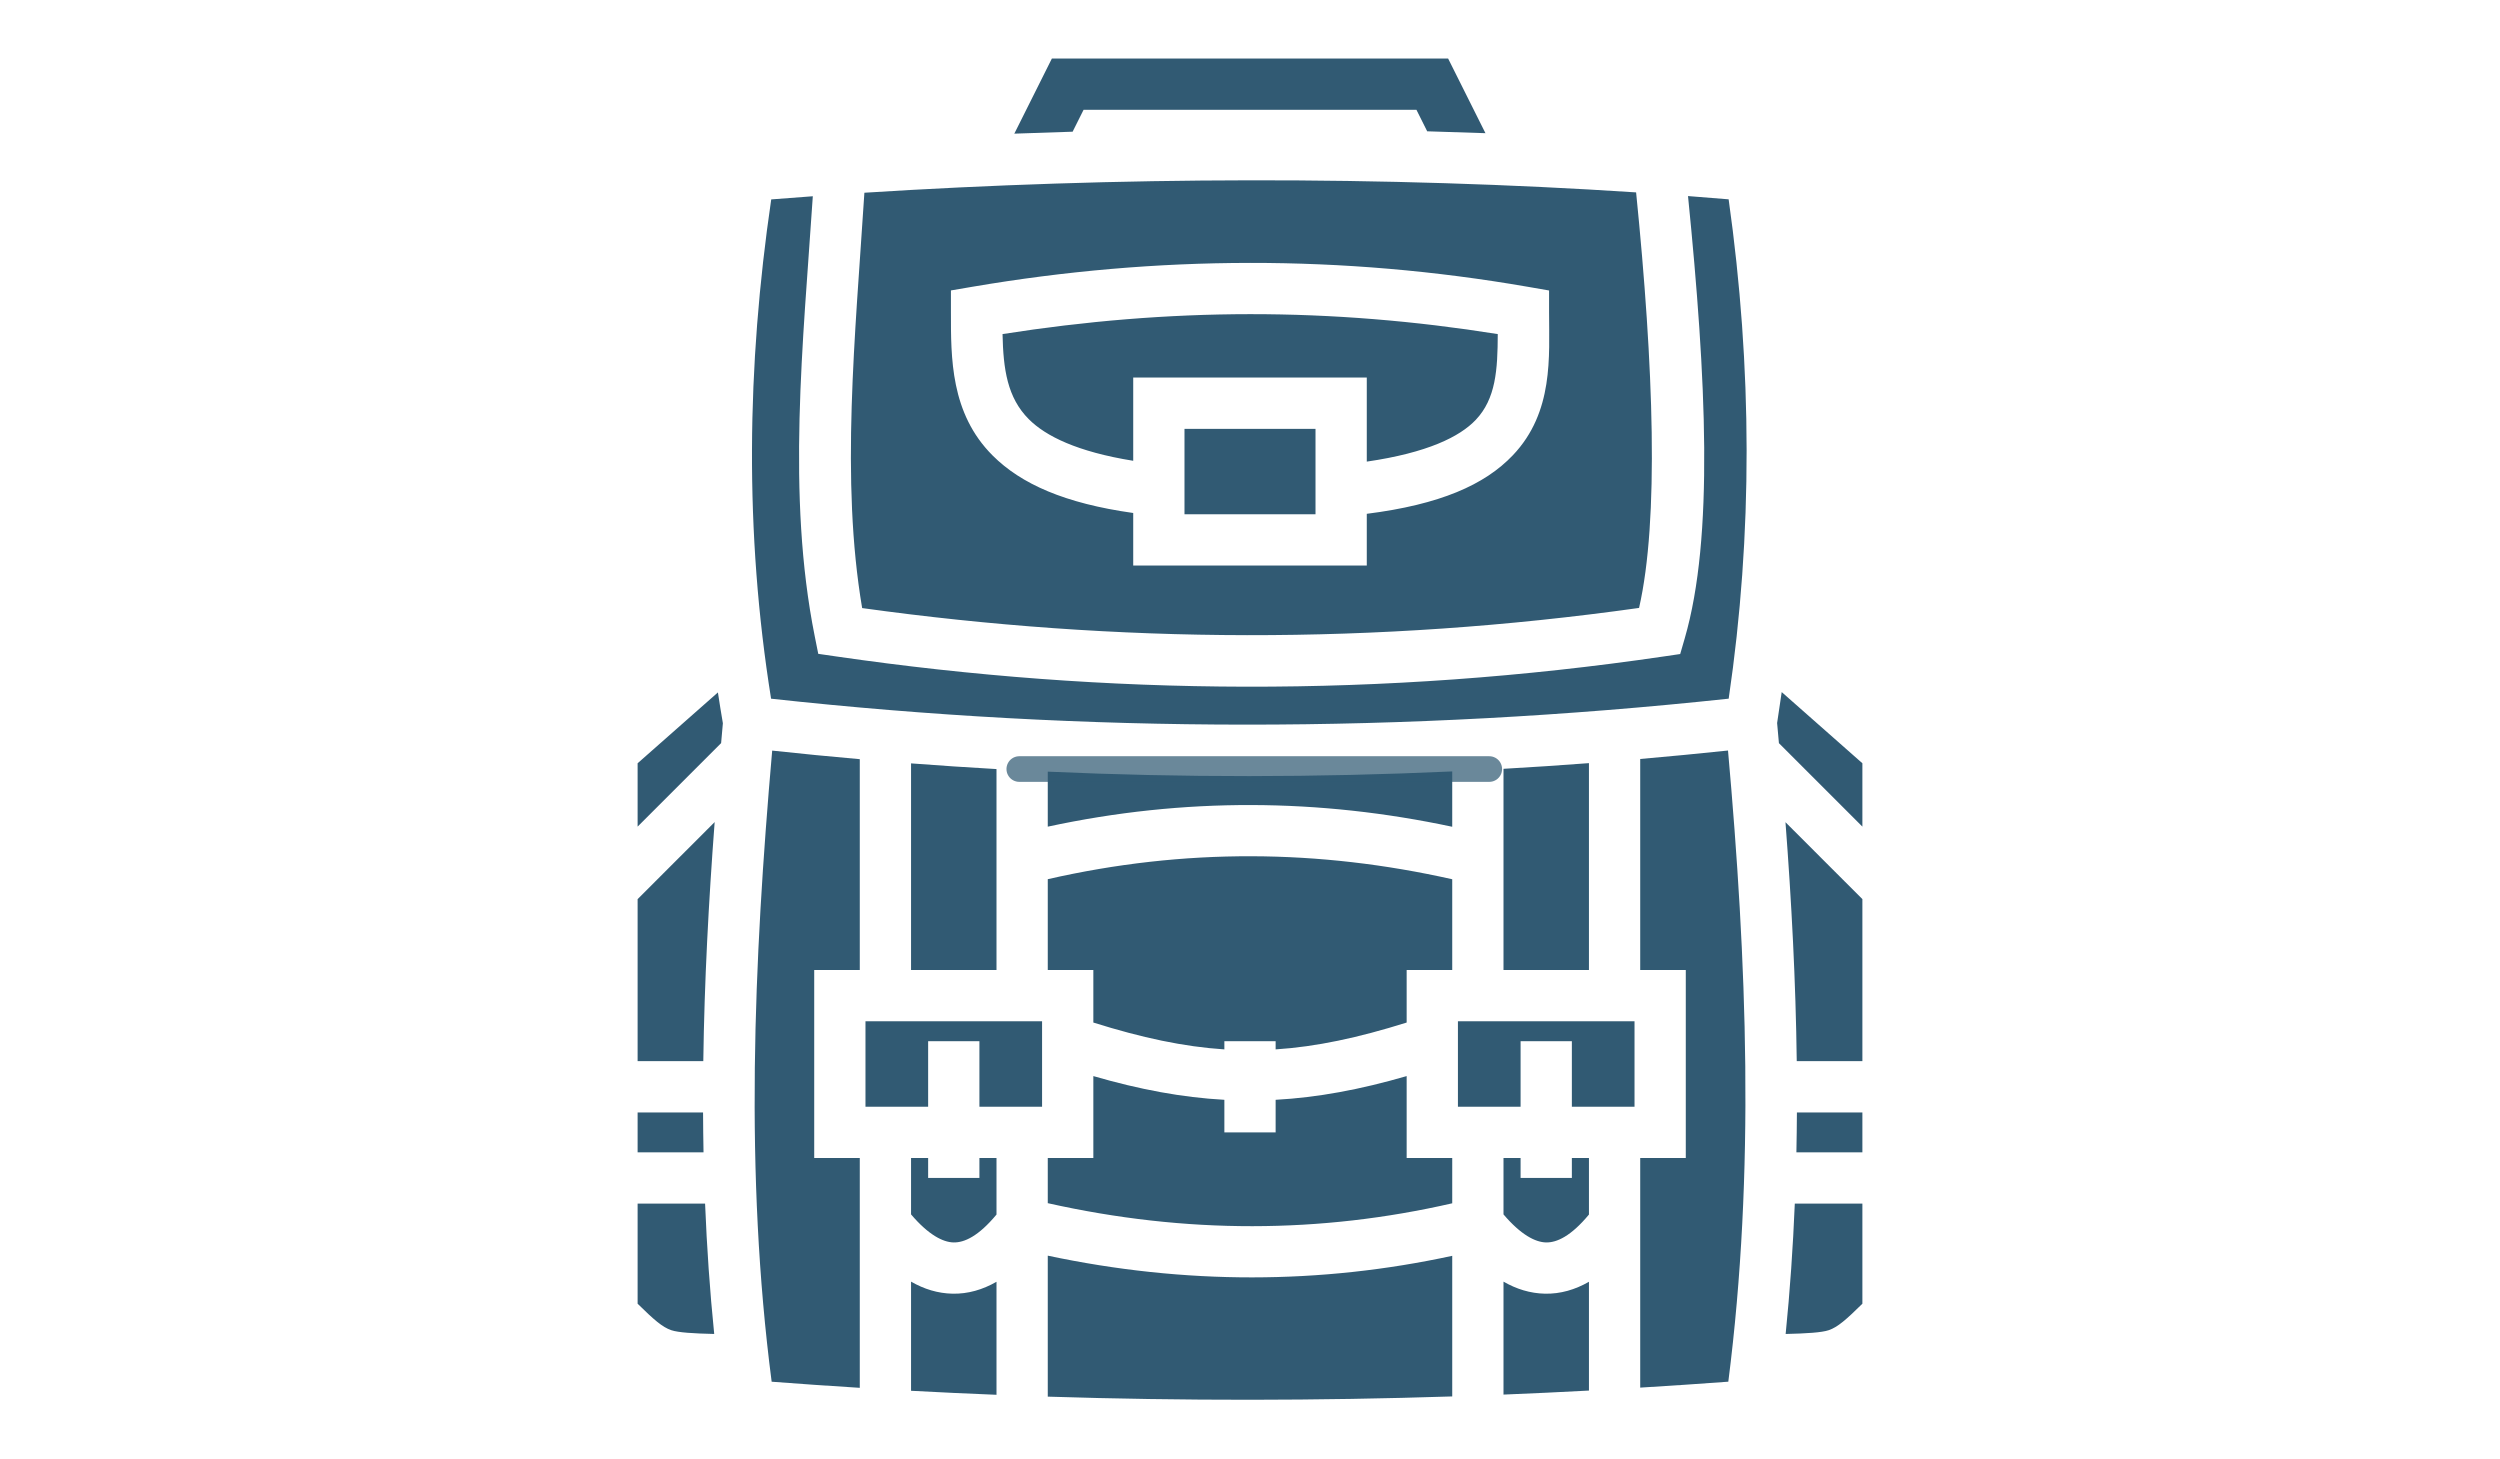
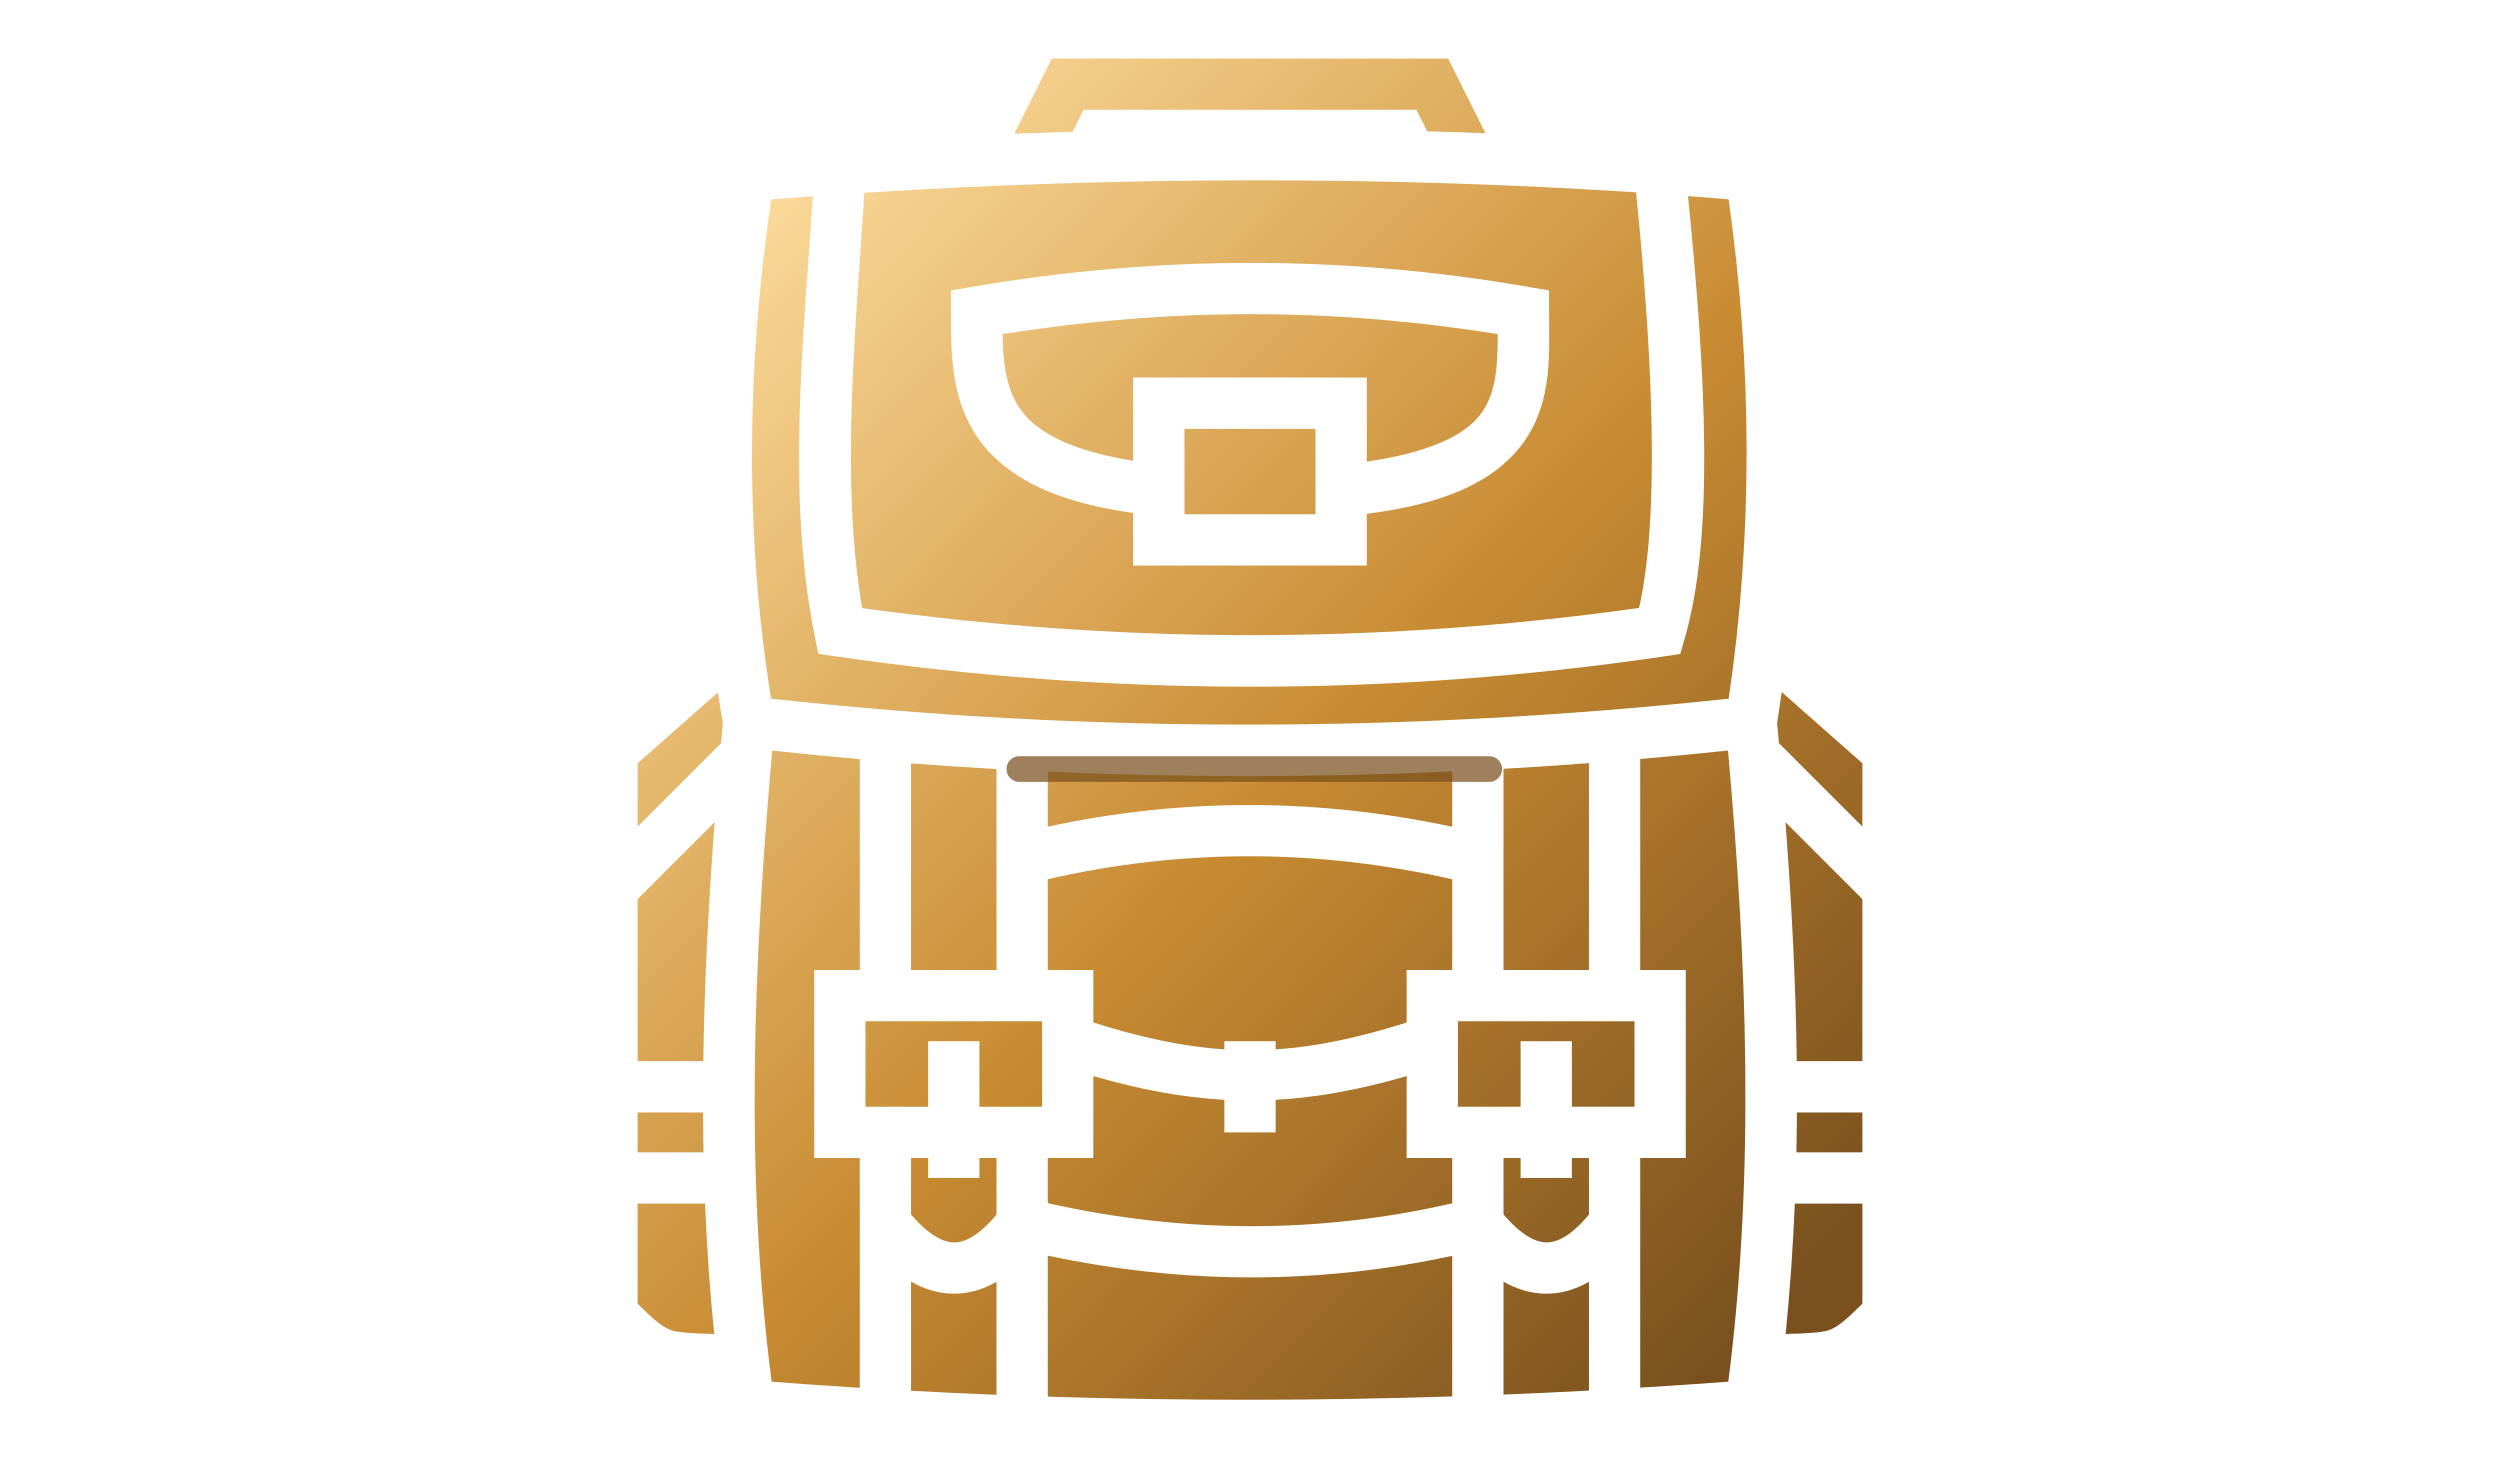
<svg xmlns="http://www.w3.org/2000/svg" viewBox="0 0 512 512" width="1200" height="700" preserveAspectRatio="xMidYMid meet">
-   <path fill="#315a73" d="M186.438 20.56l-13.184 26.365c6.8-.26 13.626-.488 20.47-.686l3.84-7.68h116.874l3.77 7.54c6.838.187 13.658.408 20.456.66l-13.102-26.2H186.437zm69.56 42.742c-45.757.056-91.452 1.566-135.38 4.363-3.24 50.58-8.4 100.987-.786 145.824 89.297 12.395 180.102 12.985 272.764-.054 7.055-30.988 5.117-84.68-1.04-145.89-43.974-2.893-89.73-4.3-135.558-4.244zm153.783 5.54c6.42 64.12 9.113 119.825-1.135 155.22l-1.61 5.56-5.726.842c-98.8 14.528-195.613 13.81-290.605.002l-6.285-.914-1.246-6.23c-9.89-49.49-4.085-102.785-.664-154.42-4.89.354-9.765.72-14.602 1.107-8.596 58.568-9.39 116.957-.05 175.292 110.24 12.088 222.275 12.205 336.203-.01 8.502-57.83 8.29-116.25-.017-175.313-4.725-.4-9.485-.776-14.262-1.14zM255.966 92.3c32.526-.025 65.067 2.746 97.574 8.39l7.46 1.295v7.572c0 15.554 1.683 35.105-12.69 50.25-9.912 10.444-25.655 17.337-51.31 20.585v18.164h-82v-18.452c-23.992-3.37-39.352-10.175-49.363-20.185C150.807 145.093 151 125.56 151 109.56v-7.594l7.484-1.278c32.444-5.54 64.955-8.362 97.48-8.386zm.012 17.994c-28.96.022-57.913 2.444-86.858 6.996.265 12.28 1.635 22.296 9.243 29.904 5.914 5.914 16.952 11.416 36.637 14.582v-29.22h82v29.51c21.367-3.115 32.66-8.755 38.254-14.65 7.033-7.41 7.696-17.502 7.73-30.124-29-4.63-58.006-7.02-87.007-6.998zM233 150.56v30h46v-30h-46zm209.674 92.42c-.503 3.625-1.042 7.25-1.61 10.87.214 2.352.42 4.706.63 7.06L471 290.213v-22.24l-28.326-24.995zm-373.485.12L41 267.973v22.24l29.318-29.318c.205-2.327.406-4.655.616-6.982-.618-3.605-1.202-7.21-1.745-10.813zm354.634 20.397c-10.29 1.09-20.564 2.076-30.824 2.967v74.095h16v66h-16v80.615c10.318-.633 20.63-1.313 30.928-2.082 9.445-74.01 6.478-147.698-.104-221.596zm-335.576.03C81.725 338.09 78.58 412.1 88.06 485.1c10.324.79 20.638 1.504 30.94 2.145V406.56h-16v-66h16v-74.024c-10.266-.902-20.517-1.903-30.752-3.01zm286.752 4.4c-10.014.76-20.014 1.424-30 1.992v70.64h30v-72.632zm-238 .085v72.547h30v-70.55c-10.015-.568-20.014-1.237-30-1.997zm190 2.825c-47.65 2.173-94.984 2.19-142 .078v19.314c23.95-5.165 47.8-7.652 71.516-7.59 23.638.06 47.145 2.654 70.484 7.626v-19.43zM68.05 288.62L41 315.67v56.89h23.06c.376-27.987 1.88-55.975 3.99-83.94zm375.948.047c2.12 27.872 3.61 55.83 3.957 83.892H471v-56.89l-27.002-27.003zm-187.52 11.95c-23.68-.063-47.487 2.577-71.478 8.052v31.89h16v18.443c17.033 5.346 31.73 8.493 46 9.426v-2.87h18v2.868c14.27-.932 28.967-4.08 46-9.425V340.56h16v-31.866c-23.42-5.267-46.907-8.016-70.523-8.078zM121 358.558v30h22v-23h18v23h22v-30h-62zm208 0v30h22v-23h18v23h22v-30h-62zM201 377.8v28.76h-16v15.857c48.528 10.865 95.713 10.664 142 .045V406.56h-16V377.8c-16.332 4.747-31.283 7.52-46 8.326v11.433h-18v-11.434c-14.717-.806-29.668-3.58-46-8.326zM41 390.56v14h23.14c-.09-4.667-.143-9.334-.163-14H41zm407.012 0c-.027 4.663-.083 9.33-.18 14H471v-14h-22.988zM137 406.56v19.798c6.137 7.214 11.222 9.77 14.934 9.844 3.734.075 8.697-2.122 15.066-9.79V406.56h-6v7h-18v-7h-6zm208 0v19.798c6.137 7.214 11.222 9.77 14.934 9.844 3.734.075 8.697-2.122 15.066-9.79V406.56h-6v7h-18v-7h-6zm-304 16v35.154c5.596 5.51 8.677 8.25 11.846 9.306 2.454.818 7.713 1.15 15.045 1.317-1.544-15.25-2.586-30.51-3.204-45.778H41zm406.27 0c-.628 15.224-1.674 30.483-3.21 45.78 7.358-.168 12.635-.5 15.094-1.32 3.17-1.056 6.25-3.795 11.846-9.306V422.56h-23.73zM185 440.842v49.498c47.55 1.51 94.877 1.446 142-.074V440.9c-46.316 10.03-93.74 10.185-142-.057zm-48 9.123v38.318c10.01.54 20.01 1.008 30 1.408v-39.678c-4.86 2.786-10.01 4.293-15.43 4.184-5.192-.104-10.036-1.624-14.57-4.232zm208 0v39.654c10.01-.403 20.01-.878 30-1.412v-38.194c-4.86 2.786-10.01 4.293-15.43 4.184-5.192-.104-10.036-1.624-14.57-4.232z" />
-   <g data-guide-route-spine="curated" fill="none" stroke="#315a73" stroke-opacity="0.72" stroke-width="9" stroke-linecap="round" stroke-linejoin="round">
+   <defs data-guide-palette="curated">
+     <linearGradient id="guide-gradient" x1="8%" y1="5%" x2="92%" y2="95%">
+       <stop offset="0%" stop-color="#ffe0a2" />
+       <stop offset="54%" stop-color="#c88b32" />
+       <stop offset="100%" stop-color="#79501e" />
+     </linearGradient>
+   </defs>
+   <path fill="url(#guide-gradient)" d="M186.438 20.56l-13.184 26.365c6.8-.26 13.626-.488 20.47-.686l3.84-7.68h116.874l3.77 7.54c6.838.187 13.658.408 20.456.66l-13.102-26.2H186.437zm69.56 42.742c-45.757.056-91.452 1.566-135.38 4.363-3.24 50.58-8.4 100.987-.786 145.824 89.297 12.395 180.102 12.985 272.764-.054 7.055-30.988 5.117-84.68-1.04-145.89-43.974-2.893-89.73-4.3-135.558-4.244zm153.783 5.54c6.42 64.12 9.113 119.825-1.135 155.22l-1.61 5.56-5.726.842c-98.8 14.528-195.613 13.81-290.605.002l-6.285-.914-1.246-6.23c-9.89-49.49-4.085-102.785-.664-154.42-4.89.354-9.765.72-14.602 1.107-8.596 58.568-9.39 116.957-.05 175.292 110.24 12.088 222.275 12.205 336.203-.01 8.502-57.83 8.29-116.25-.017-175.313-4.725-.4-9.485-.776-14.262-1.14zM255.966 92.3c32.526-.025 65.067 2.746 97.574 8.39l7.46 1.295v7.572c0 15.554 1.683 35.105-12.69 50.25-9.912 10.444-25.655 17.337-51.31 20.585v18.164h-82v-18.452c-23.992-3.37-39.352-10.175-49.363-20.185C150.807 145.093 151 125.56 151 109.56v-7.594l7.484-1.278c32.444-5.54 64.955-8.362 97.48-8.386zm.012 17.994c-28.96.022-57.913 2.444-86.858 6.996.265 12.28 1.635 22.296 9.243 29.904 5.914 5.914 16.952 11.416 36.637 14.582v-29.22h82v29.51c21.367-3.115 32.66-8.755 38.254-14.65 7.033-7.41 7.696-17.502 7.73-30.124-29-4.63-58.006-7.02-87.007-6.998zM233 150.56v30h46v-30h-46zm209.674 92.42c-.503 3.625-1.042 7.25-1.61 10.87.214 2.352.42 4.706.63 7.06L471 290.213v-22.24l-28.326-24.995zm-373.485.12L41 267.973v22.24l29.318-29.318c.205-2.327.406-4.655.616-6.982-.618-3.605-1.202-7.21-1.745-10.813zm354.634 20.397c-10.29 1.09-20.564 2.076-30.824 2.967v74.095h16v66h-16v80.615c10.318-.633 20.63-1.313 30.928-2.082 9.445-74.01 6.478-147.698-.104-221.596zm-335.576.03C81.725 338.09 78.58 412.1 88.06 485.1c10.324.79 20.638 1.504 30.94 2.145V406.56h-16v-66h16v-74.024c-10.266-.902-20.517-1.903-30.752-3.01zm286.752 4.4c-10.014.76-20.014 1.424-30 1.992v70.64h30v-72.632zm-238 .085v72.547h30v-70.55c-10.015-.568-20.014-1.237-30-1.997zm190 2.825c-47.65 2.173-94.984 2.19-142 .078v19.314c23.95-5.165 47.8-7.652 71.516-7.59 23.638.06 47.145 2.654 70.484 7.626v-19.43zM68.05 288.62L41 315.67v56.89h23.06c.376-27.987 1.88-55.975 3.99-83.94zm375.948.047c2.12 27.872 3.61 55.83 3.957 83.892H471v-56.89l-27.002-27.003zm-187.52 11.95c-23.68-.063-47.487 2.577-71.478 8.052v31.89h16v18.443c17.033 5.346 31.73 8.493 46 9.426v-2.87h18v2.868c14.27-.932 28.967-4.08 46-9.425V340.56h16v-31.866c-23.42-5.267-46.907-8.016-70.523-8.078zM121 358.558v30h22v-23h18v23h22v-30h-62zm208 0v30h22v-23h18v23h22v-30h-62zM201 377.8v28.76h-16v15.857c48.528 10.865 95.713 10.664 142 .045V406.56h-16V377.8c-16.332 4.747-31.283 7.52-46 8.326v11.433h-18v-11.434c-14.717-.806-29.668-3.58-46-8.326zM41 390.56v14h23.14c-.09-4.667-.143-9.334-.163-14H41zm407.012 0c-.027 4.663-.083 9.33-.18 14H471v-14h-22.988zM137 406.56v19.798c6.137 7.214 11.222 9.77 14.934 9.844 3.734.075 8.697-2.122 15.066-9.79V406.56h-6v7h-18v-7h-6zm208 0v19.798c6.137 7.214 11.222 9.77 14.934 9.844 3.734.075 8.697-2.122 15.066-9.79V406.56h-6v7h-18v-7h-6zm-304 16v35.154c5.596 5.51 8.677 8.25 11.846 9.306 2.454.818 7.713 1.15 15.045 1.317-1.544-15.25-2.586-30.51-3.204-45.778H41zm406.27 0c-.628 15.224-1.674 30.483-3.21 45.78 7.358-.168 12.635-.5 15.094-1.32 3.17-1.056 6.25-3.795 11.846-9.306V422.56h-23.73zM185 440.842v49.498c47.55 1.51 94.877 1.446 142-.074V440.9c-46.316 10.03-93.74 10.185-142-.057zm-48 9.123v38.318c10.01.54 20.01 1.008 30 1.408v-39.678c-4.86 2.786-10.01 4.293-15.43 4.184-5.192-.104-10.036-1.624-14.57-4.232zm208 0v39.654c10.01-.403 20.01-.878 30-1.412v-38.194c-4.86 2.786-10.01 4.293-15.43 4.184-5.192-.104-10.036-1.624-14.57-4.232z" />
+   <g data-guide-route-spine="curated" fill="none" stroke="#79501e" stroke-opacity="0.72" stroke-width="9" stroke-linecap="round" stroke-linejoin="round">
    <path d="M 175 270 L 340 270" />
  </g>
  <g data-star-markers="curated" aria-hidden="true" opacity="0">
    <circle data-star="1" cx="175" cy="270" r="1" />
    <circle data-star="2" cx="340" cy="270" r="1" />
  </g>
</svg>
